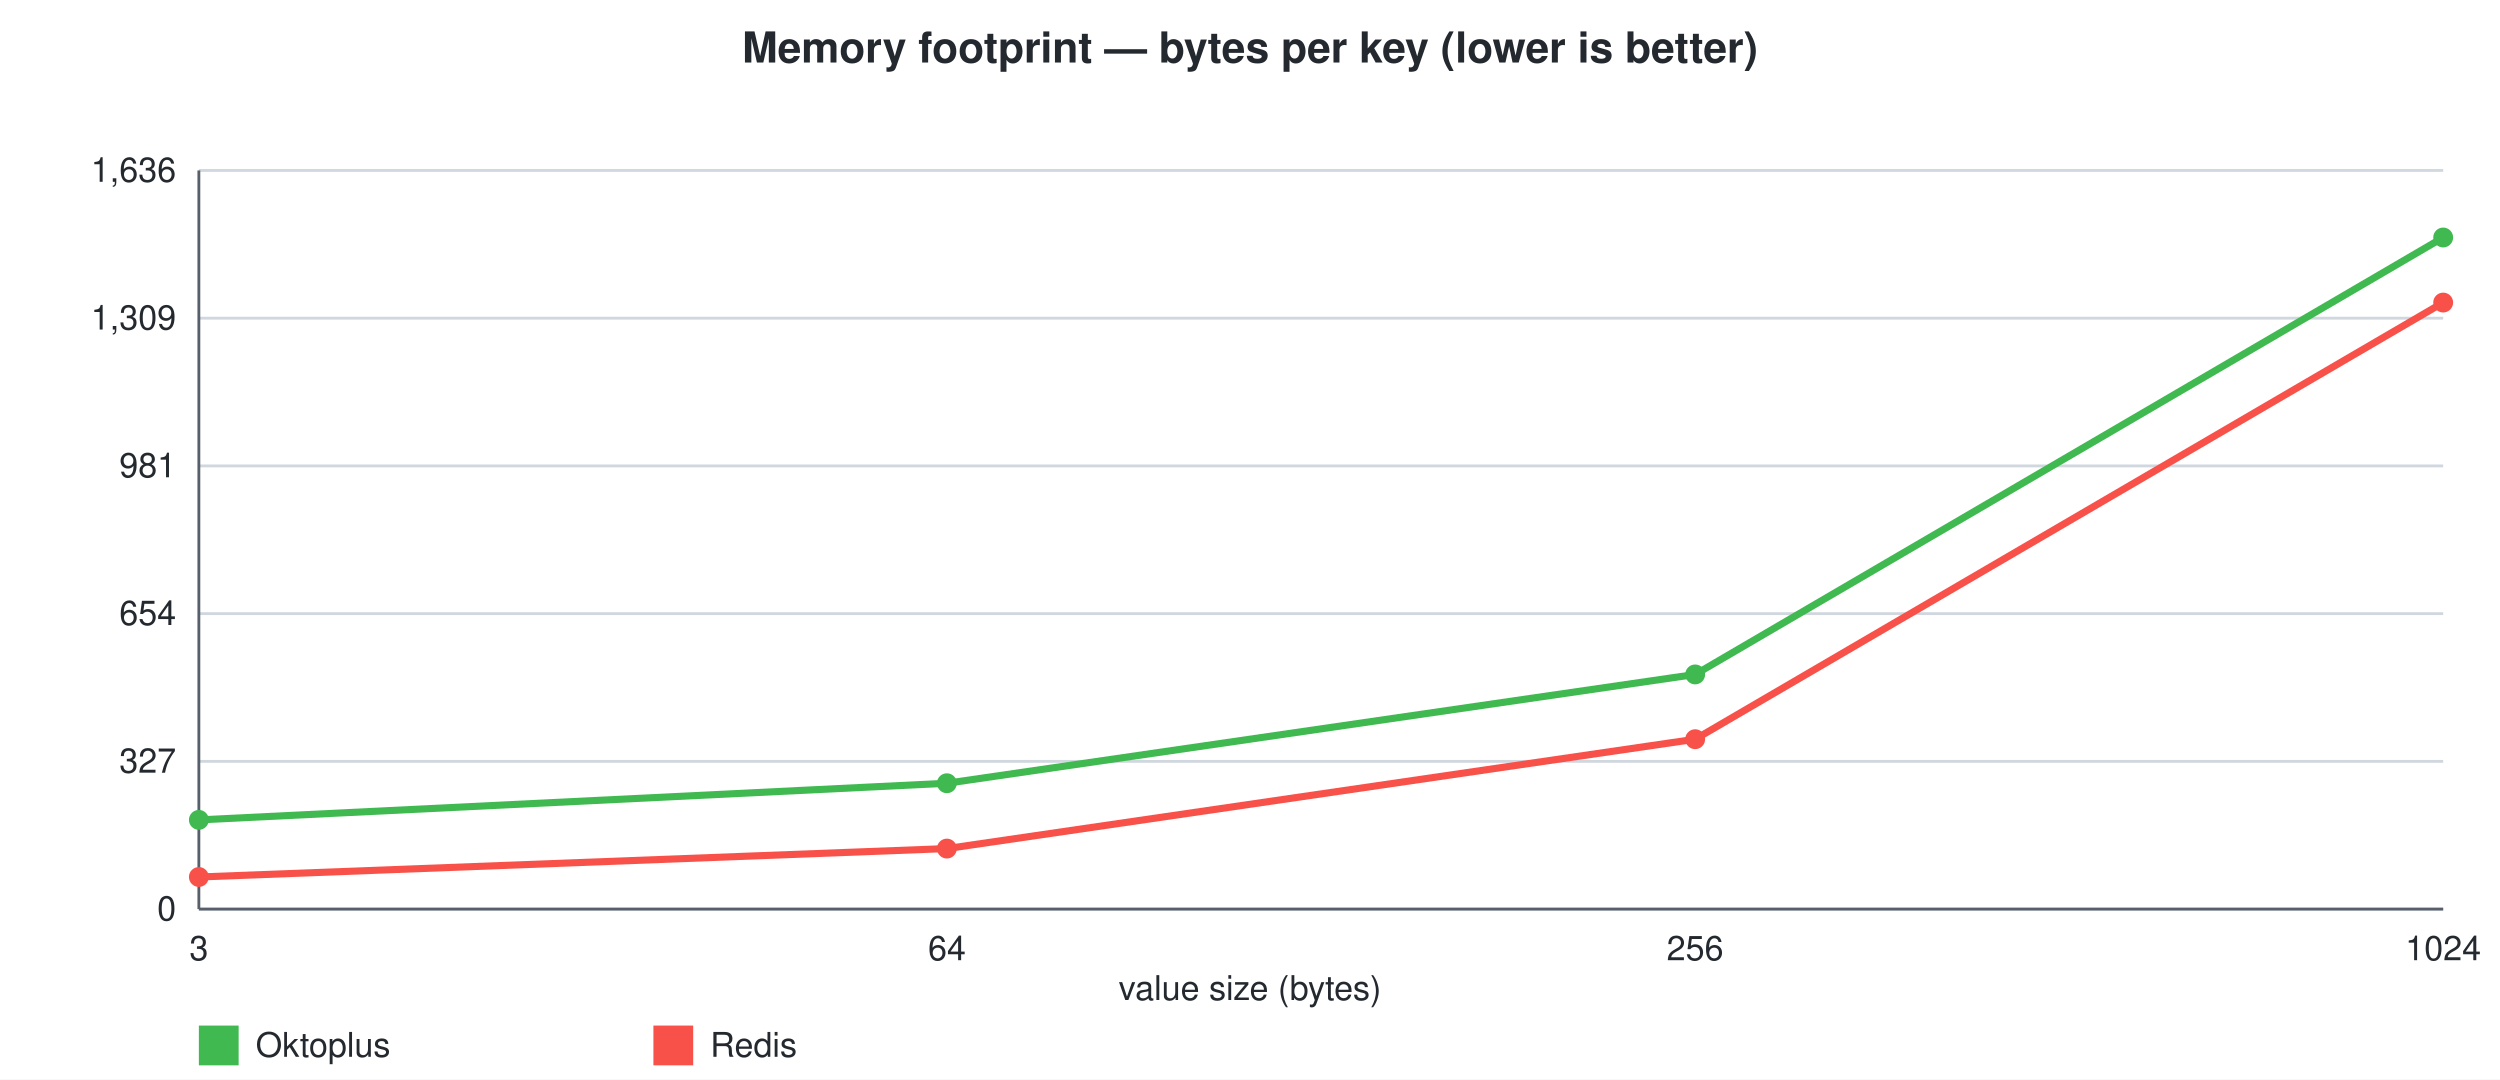
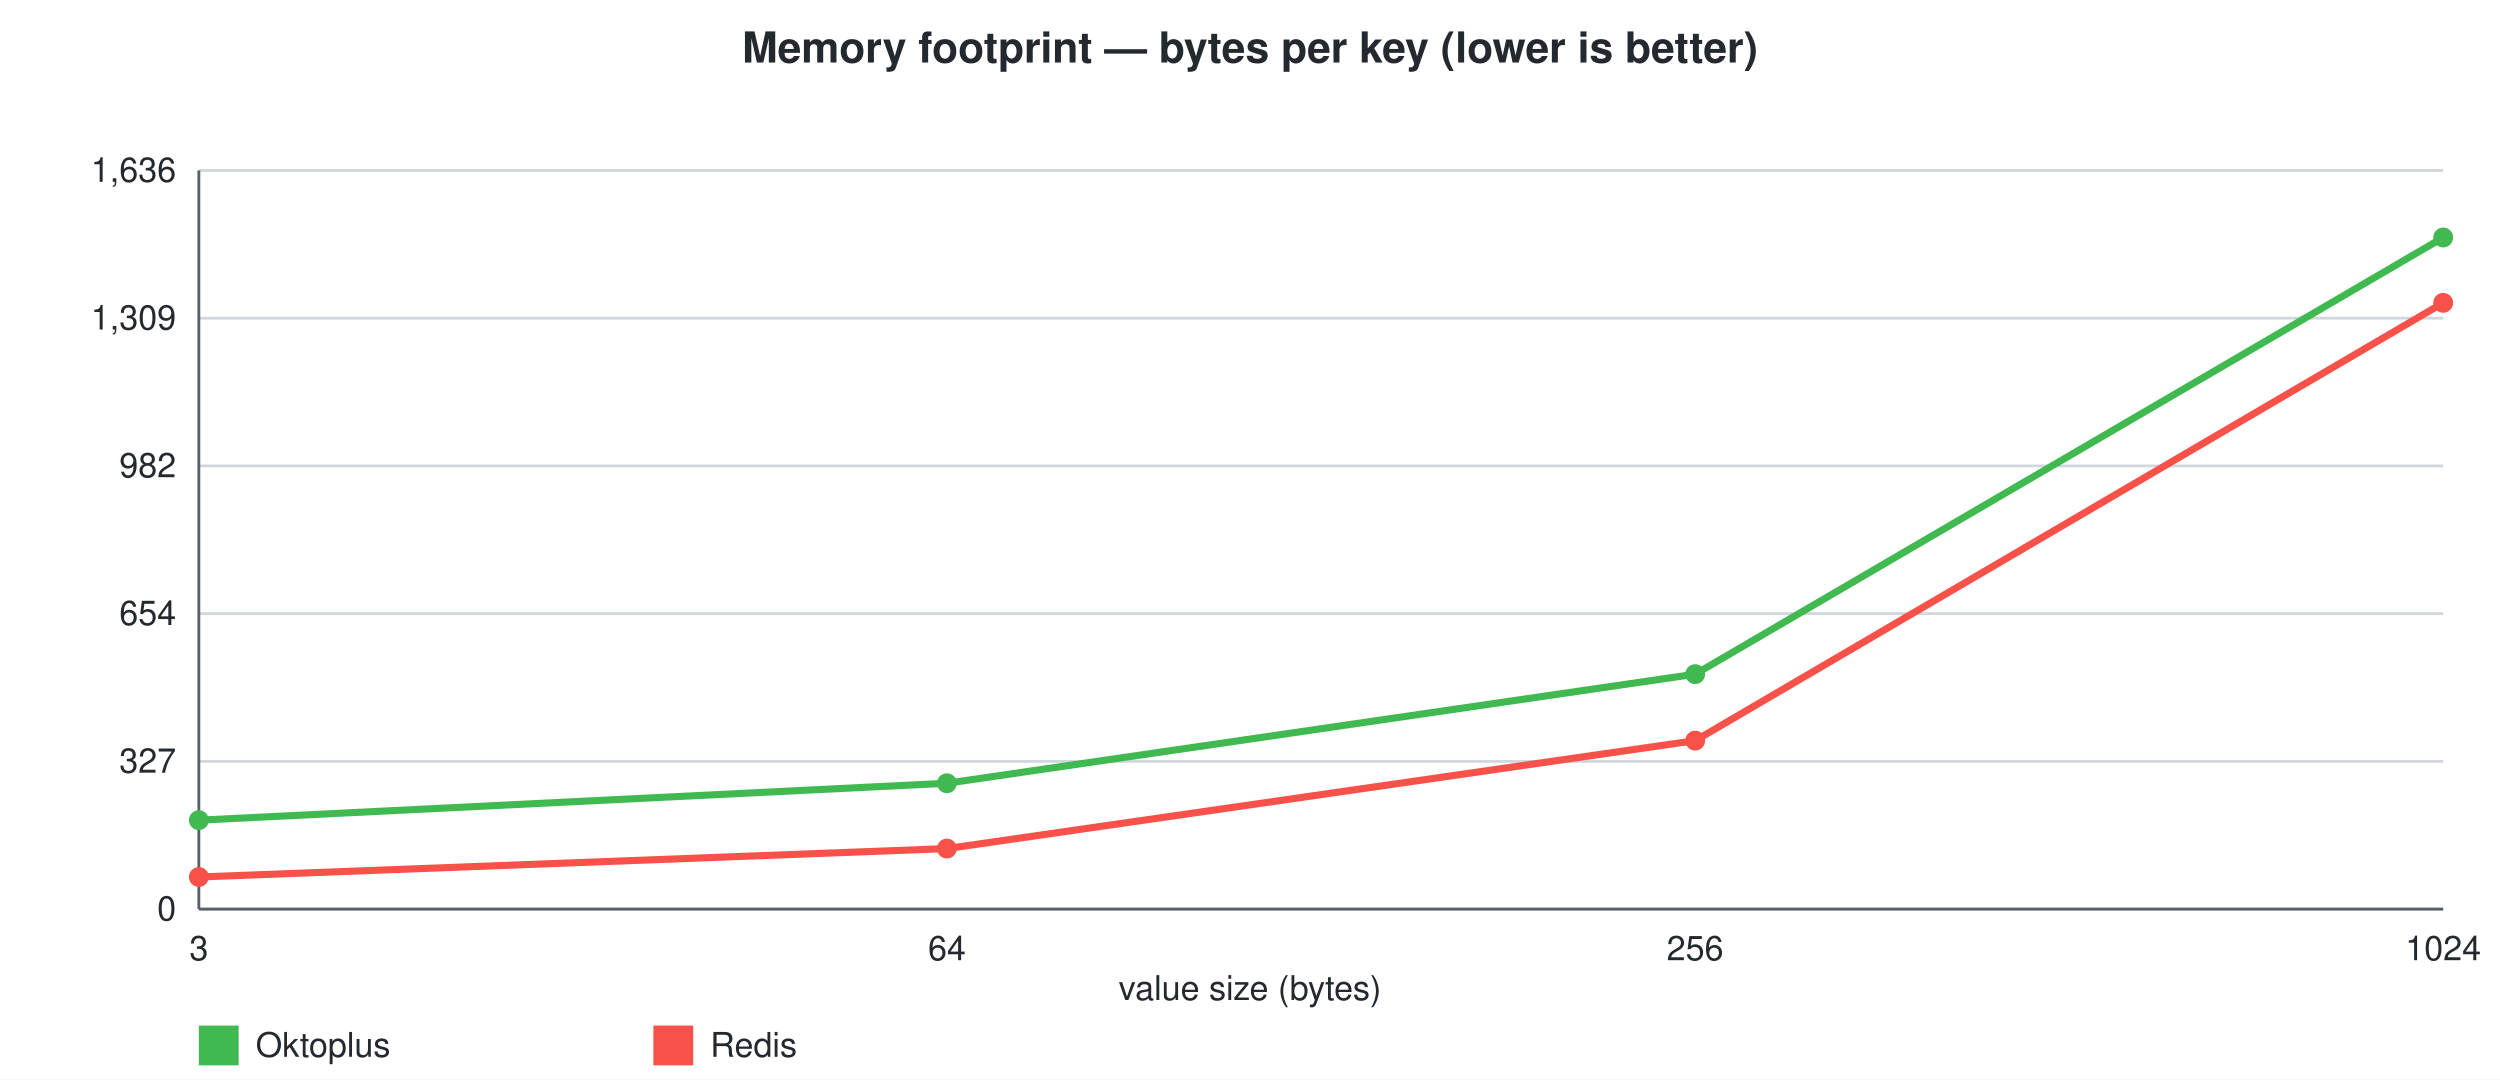
<svg xmlns="http://www.w3.org/2000/svg" width="880" height="380" viewBox="0 0 880 380" font-family="-apple-system, Segoe UI, Helvetica, Arial, sans-serif" font-size="12">
  <rect width="880" height="380" fill="#ffffff" />
  <text x="440.0" y="22" text-anchor="middle" fill="#24292f" font-size="15" font-weight="600">Memory footprint — bytes per key (lower is better)</text>
  <line x1="70" y1="320.0" x2="860" y2="320.0" stroke="#d0d7de" stroke-width="1" />
  <text x="62" y="324.0" text-anchor="end" fill="#24292f">0</text>
  <line x1="70" y1="268.0" x2="860" y2="268.0" stroke="#d0d7de" stroke-width="1" />
  <text x="62" y="272.0" text-anchor="end" fill="#24292f">327</text>
  <line x1="70" y1="216.0" x2="860" y2="216.0" stroke="#d0d7de" stroke-width="1" />
  <text x="62" y="220.0" text-anchor="end" fill="#24292f">654</text>
-   <line x1="70" y1="164" x2="860" y2="164" stroke="#d0d7de" stroke-width="1" />
-   <text x="62" y="168" text-anchor="end" fill="#24292f">981</text>
+   <line x1="70" y1="164.0" x2="860" y2="164.0" stroke="#d0d7de" stroke-width="1" />
+   <text x="62" y="168.0" text-anchor="end" fill="#24292f">982</text>
  <line x1="70" y1="112.0" x2="860" y2="112.0" stroke="#d0d7de" stroke-width="1" />
  <text x="62" y="116.0" text-anchor="end" fill="#24292f">1,309</text>
  <line x1="70" y1="60.0" x2="860" y2="60.0" stroke="#d0d7de" stroke-width="1" />
  <text x="62" y="64.0" text-anchor="end" fill="#24292f">1,636</text>
  <line x1="70" y1="60" x2="70" y2="320" stroke="#57606a" stroke-width="1" />
  <line x1="70" y1="320" x2="860" y2="320" stroke="#57606a" stroke-width="1" />
  <text x="70.0" y="338" text-anchor="middle" fill="#24292f">3</text>
  <text x="333.333" y="338" text-anchor="middle" fill="#24292f">64</text>
  <text x="596.667" y="338" text-anchor="middle" fill="#24292f">256</text>
  <text x="860.0" y="338" text-anchor="middle" fill="#24292f">1024</text>
  <text x="440.0" y="352" text-anchor="middle" fill="#24292f">value size (bytes)</text>
-   <polyline fill="none" stroke="#3fb950" stroke-width="2.5" points="70.0,288.6 333.3,275.7 596.7,237.4 860.0,83.6" />
-   <circle cx="70.0" cy="288.6" r="3.5" fill="#3fb950" />
+   <polyline fill="none" stroke="#3fb950" stroke-width="2.5" points="70.0,288.7 333.3,275.7 596.7,237.3 860.0,83.6" />
+   <circle cx="70.0" cy="288.7" r="3.5" fill="#3fb950" />
  <circle cx="333.3" cy="275.7" r="3.5" fill="#3fb950" />
-   <circle cx="596.7" cy="237.4" r="3.5" fill="#3fb950" />
+   <circle cx="596.7" cy="237.3" r="3.5" fill="#3fb950" />
  <circle cx="860.0" cy="83.6" r="3.5" fill="#3fb950" />
-   <polyline fill="none" stroke="#f85149" stroke-width="2.5" points="70.0,308.7 333.3,298.7 596.7,260.2 860.0,106.5" />
+   <polyline fill="none" stroke="#f85149" stroke-width="2.5" points="70.0,308.7 333.3,298.7 596.7,260.7 860.0,106.6" />
  <circle cx="70.0" cy="308.7" r="3.5" fill="#f85149" />
  <circle cx="333.3" cy="298.7" r="3.5" fill="#f85149" />
-   <circle cx="596.7" cy="260.2" r="3.5" fill="#f85149" />
-   <circle cx="860.0" cy="106.5" r="3.5" fill="#f85149" />
+   <circle cx="596.7" cy="260.7" r="3.5" fill="#f85149" />
+   <circle cx="860.0" cy="106.6" r="3.5" fill="#f85149" />
  <rect x="70" y="361" width="14" height="14" fill="#3fb950" />
  <text x="90" y="372" fill="#24292f">Oktoplus</text>
  <rect x="230" y="361" width="14" height="14" fill="#f85149" />
  <text x="250" y="372" fill="#24292f">Redis</text>
</svg>
